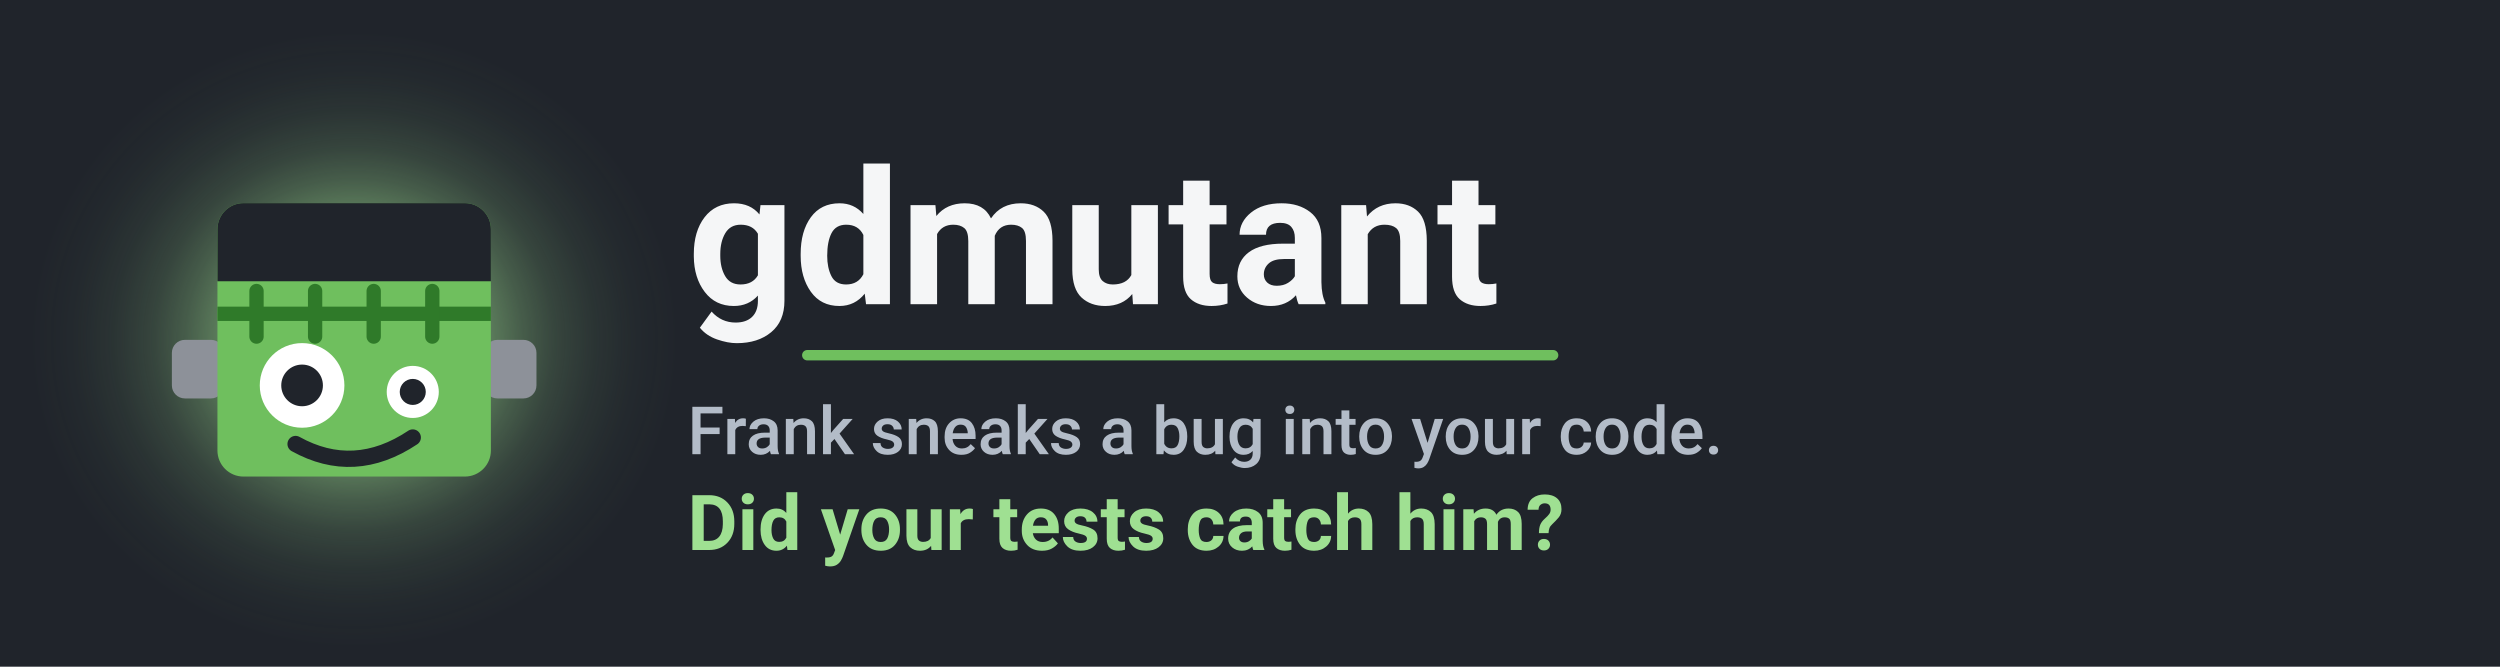
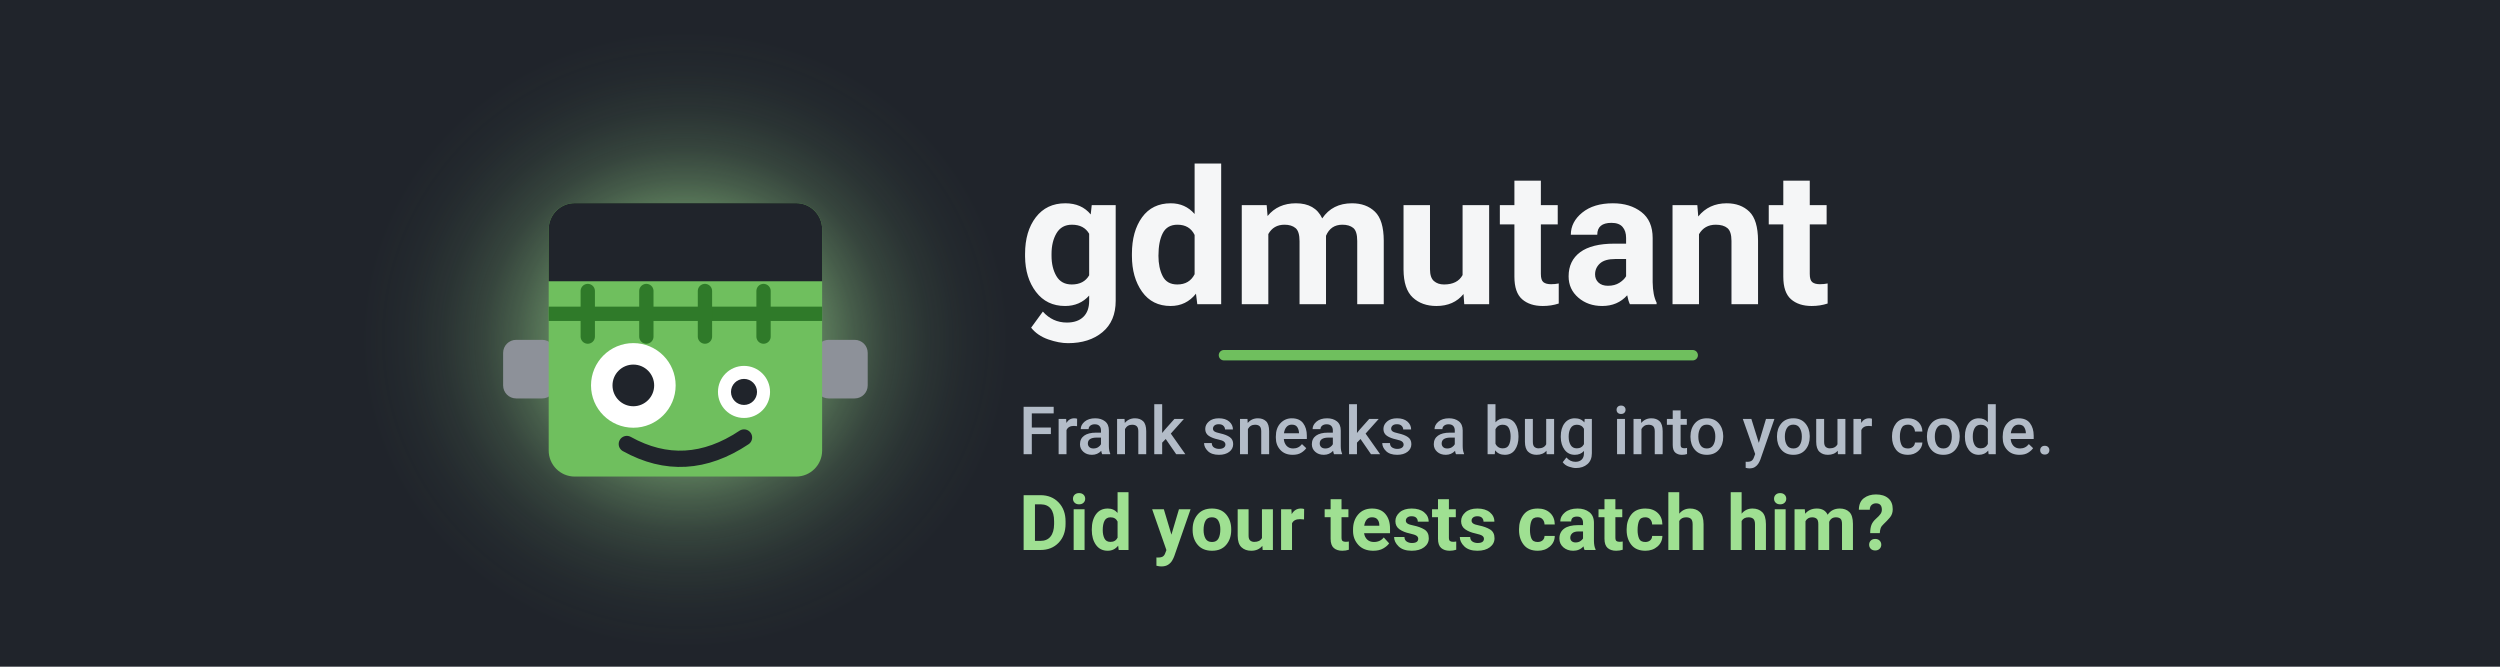
<svg xmlns="http://www.w3.org/2000/svg" viewBox="0 0 1200 320" width="1200" height="320" role="img" aria-label="gdmutant — Frank sneaks a bug into your code. Did your tests catch him?">
  <rect x="0" y="0" width="1200" height="320" fill="#20242b" />
  <defs>
    <radialGradient id="frankGlow" cx="0.5" cy="0.5" r="0.5">
      <stop offset="0%" stop-color="#9fe092" stop-opacity="0.46" />
      <stop offset="42%" stop-color="#9fe092" stop-opacity="0.46" />
      <stop offset="52%" stop-color="#9fe092" stop-opacity="0.3" />
      <stop offset="62%" stop-color="#9fe092" stop-opacity="0.175" />
      <stop offset="74%" stop-color="#9fe092" stop-opacity="0.085" />
      <stop offset="86%" stop-color="#9fe092" stop-opacity="0.03" />
      <stop offset="100%" stop-color="#9fe092" stop-opacity="0" />
    </radialGradient>
  </defs>
-   <ellipse cx="170" cy="163" rx="155" ry="148" fill="url(#frankGlow)" />
-   <g transform="translate(70,60) scale(3.125)">
+   <ellipse cx="329" cy="163" rx="155" ry="148" fill="url(#frankGlow)" />
+   <g transform="translate(229,60) scale(3.125)">
    <rect x="4" y="33" width="8" height="9" rx="2" fill="#8d9199" />
    <rect x="52" y="33" width="8" height="9" rx="2" fill="#8d9199" />
    <rect x="11" y="12" width="42" height="42" rx="4" fill="#6fbf5e" />
    <path d="M11 16 a4 4 0 0 1 4-4 h34 a4 4 0 0 1 4 4 v8 H11 Z" fill="#20242b" />
    <path d="M11 29 H53" stroke="#2f7a29" stroke-width="2.2" fill="none" />
    <path d="M17 25.5 v7 M26 25.5 v7 M35 25.5 v7 M44 25.5 v7" stroke="#2f7a29" stroke-width="2.2" stroke-linecap="round" />
    <circle cx="24" cy="40" r="6.5" fill="#ffffff" />
    <circle cx="24" cy="40" r="3.2" fill="#20242b" />
    <circle cx="41" cy="41" r="4" fill="#ffffff" />
    <circle cx="41" cy="41" r="2" fill="#20242b" />
    <path d="M23 49 q9 5 18 -1" stroke="#20242b" stroke-width="2.5" stroke-linecap="round" fill="none" />
  </g>
  <g font-family="system-ui, -apple-system, 'Segoe UI', Roboto, Helvetica, Arial, sans-serif">
-     <text x="330" y="146" font-size="90" font-weight="700" fill="#f5f6f7">gdmutant</text>
-     <rect x="385" y="168" width="363" height="5" rx="2.5" fill="#6fbf5e" />
-     <text x="330" y="218" font-size="32" font-weight="500" fill="#b3bcc8">Frank sneaks a bug into your code.</text>
-     <text x="330" y="264" font-size="37" font-weight="700" fill="#9fe092">Did your tests catch him?</text>
+     <text x="489" y="146" font-size="90" font-weight="700" fill="#f5f6f7">gdmutant</text>
+     <rect x="585" y="168" width="230" height="5" rx="2.5" fill="#6fbf5e" />
+     <text x="489" y="218" font-size="32" font-weight="500" fill="#b3bcc8">Frank sneaks a bug into your code.</text>
+     <text x="489" y="264" font-size="37" font-weight="700" fill="#9fe092">Did your tests catch him?</text>
  </g>
</svg>
